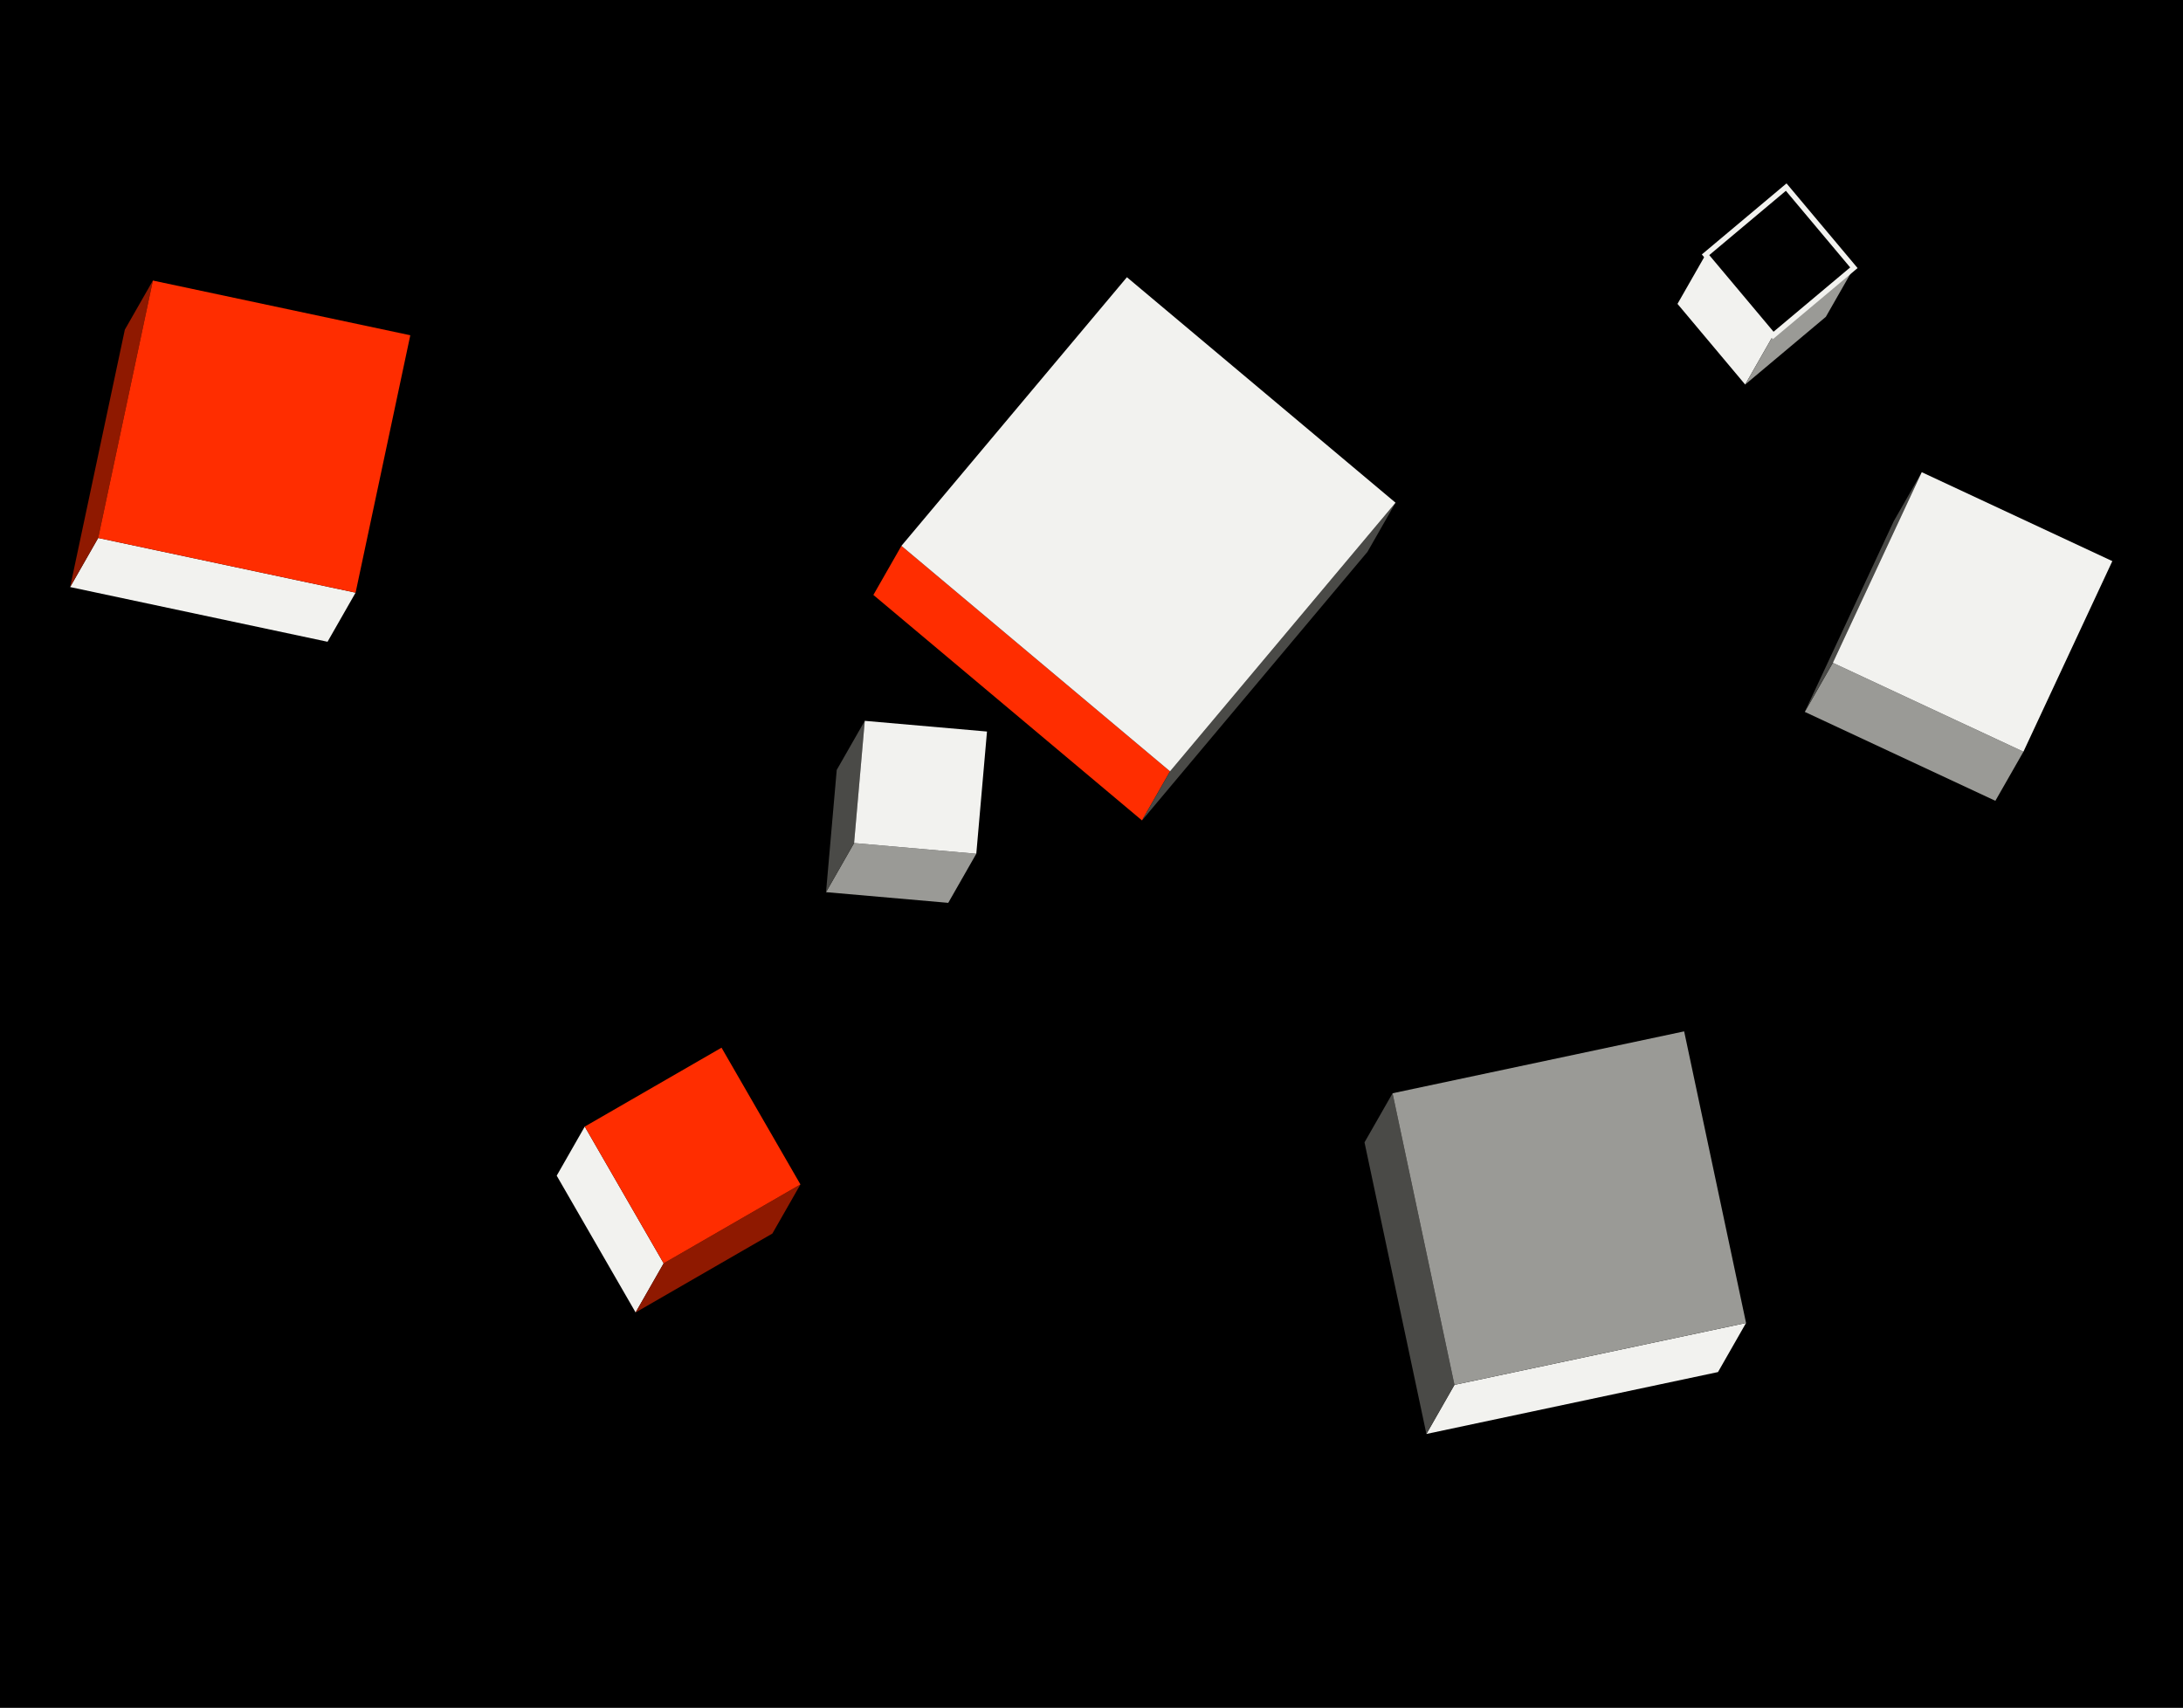
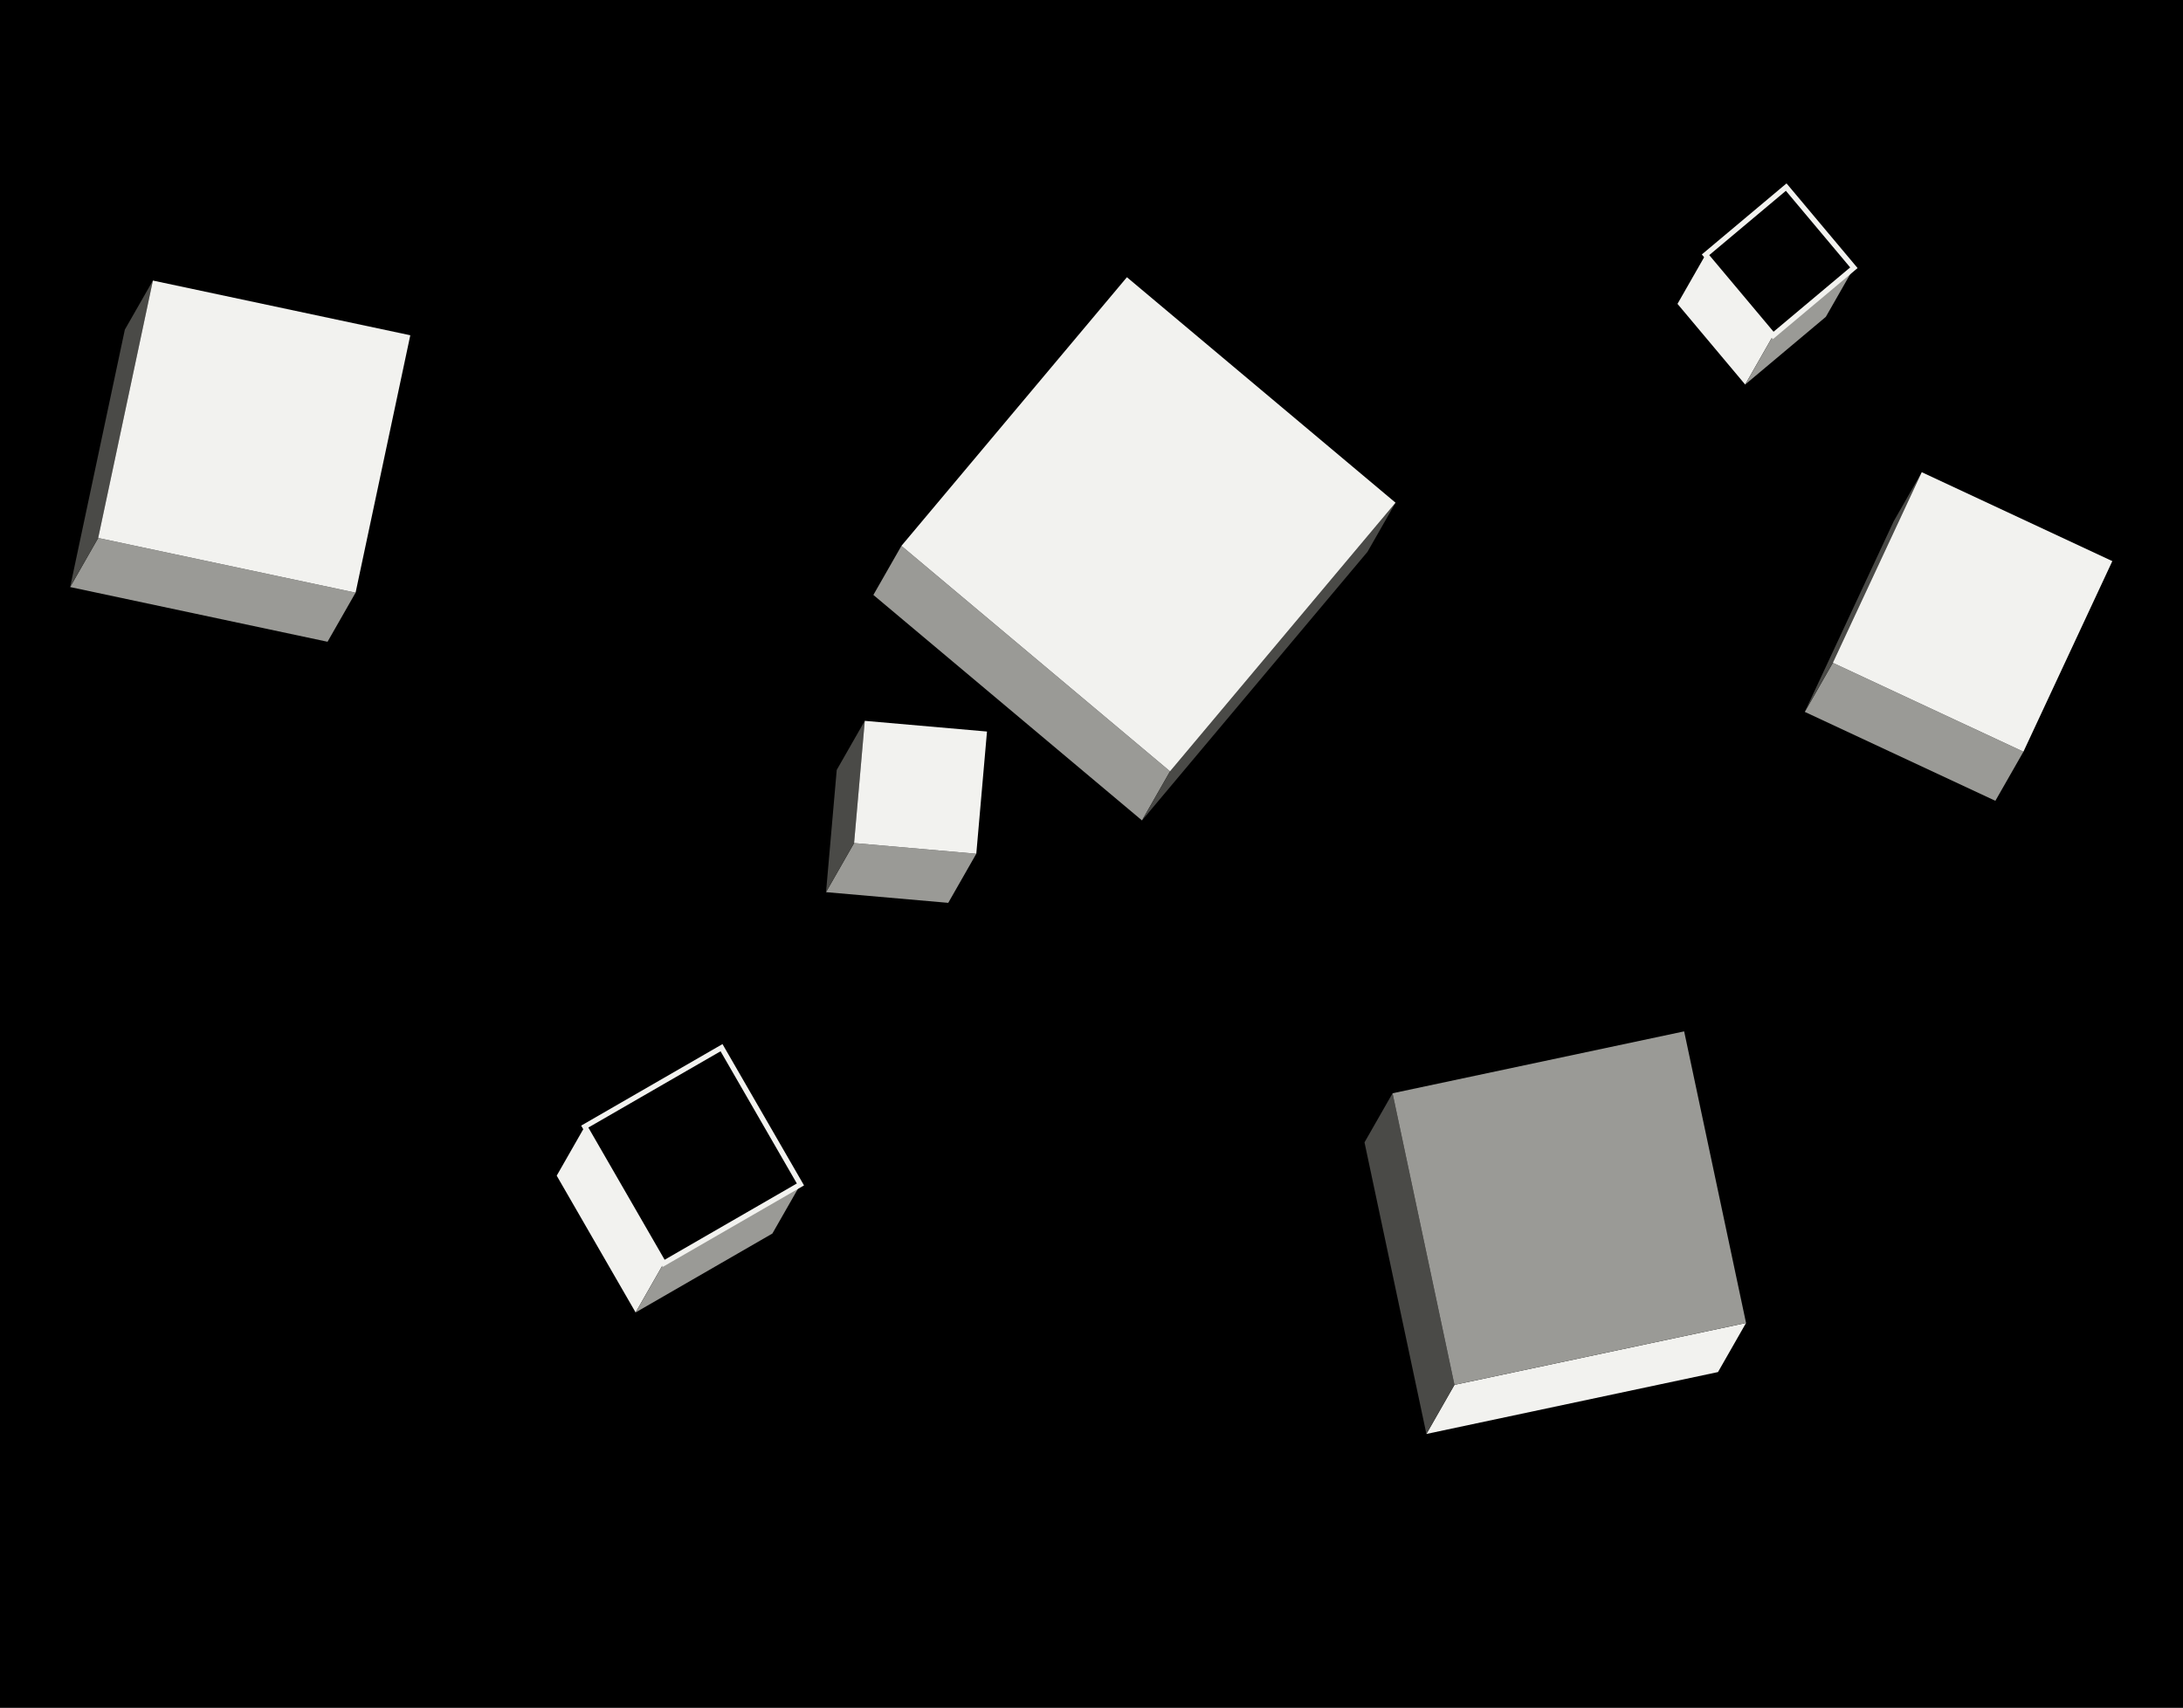
<svg xmlns="http://www.w3.org/2000/svg" width="1245" height="974" viewBox="165 31 1245 974">
  <defs>
    <linearGradient id="g" x1="0" y1="0" x2="1" y2="1">
      <stop offset="0" stop-color="#f2f2ef" />
      <stop offset="1" stop-color="#9a9a96" />
    </linearGradient>
  </defs>
  <rect id="background" x="165" y="31" width="1245" height="974" fill="#000000" />
  <g id="slab-0">
-     <polygon id="slab-0-side-0" points="367.8,369.0 221.0,337.8 205.0,365.8 351.8,397.0" fill="#f2f2ef" />
-     <polygon id="slab-0-side-1" points="221.0,337.8 252.2,191.0 236.2,219.0 205.0,365.8" fill="#8f1900" />
-     <polygon id="slab-0-face" points="252.2,191.0 399.0,222.2 367.8,369.0 221.0,337.8" fill="#ff2d00" />
+     <polygon id="slab-0-side-0" points="367.8,369.0 221.0,337.8 205.0,365.8 351.8,397.0" fill="#9a9a96" />
+     <polygon id="slab-0-side-1" points="221.0,337.8 252.2,191.0 236.2,219.0 205.0,365.8" fill="#4a4a47" />
+     <polygon id="slab-0-face" points="252.2,191.0 399.0,222.2 367.8,369.0 221.0,337.8" fill="#f2f2ef" />
  </g>
  <g id="slab-1">
    <polygon id="slab-1-side-0" points="543.5,751.5 498.5,673.5 482.5,701.5 527.5,779.5" fill="#f2f2ef" />
-     <polygon id="slab-1-side-1" points="621.5,706.5 543.5,751.5 527.5,779.5 605.5,734.5" fill="#8f1900" />
-     <polygon id="slab-1-face" points="498.5,673.5 576.5,628.5 621.5,706.5 543.5,751.5" fill="#ff2d00" />
+     <polygon id="slab-1-side-1" points="621.5,706.5 543.5,751.5 527.5,779.5 605.5,734.5" fill="#9a9a96" />
+     <polygon id="slab-1-face" points="498.5,673.5 576.5,628.5 621.5,706.5 543.5,751.5" fill="#000000" stroke="#f2f2ef" stroke-width="3" stroke-linejoin="miter" />
  </g>
  <g id="slab-2">
-     <polygon id="slab-2-side-0" points="832.3,470.9 679.1,342.3 663.1,370.3 816.3,498.9" fill="#ff2d00" />
+     <polygon id="slab-2-side-0" points="832.3,470.9 679.1,342.3 663.1,370.3 816.3,498.9" fill="#9a9a96" />
    <polygon id="slab-2-side-1" points="960.9,317.7 832.3,470.9 816.3,498.9 944.9,345.7" fill="#4a4a47" />
    <polygon id="slab-2-face" points="807.7,189.1 960.9,317.7 832.3,470.9 679.1,342.3" fill="#f2f2ef" />
  </g>
  <g id="slab-3">
    <polygon id="slab-3-side-0" points="1160.8,785.5 994.5,820.8 978.5,848.8 1144.8,813.5" fill="#f2f2ef" />
    <polygon id="slab-3-side-1" points="994.5,820.8 959.2,654.5 943.2,682.5 978.5,848.8" fill="#4a4a47" />
    <polygon id="slab-3-face" points="959.2,654.5 1125.5,619.2 1160.8,785.5 994.5,820.8" fill="#9a9a96" />
  </g>
  <g id="slab-4">
    <polygon id="slab-4-side-0" points="1319.0,459.7 1210.3,409.0 1194.3,437.0 1303.0,487.7" fill="#9a9a96" />
    <polygon id="slab-4-side-1" points="1210.3,409.0 1261.0,300.3 1245.0,328.3 1194.3,437.0" fill="#4a4a47" />
    <polygon id="slab-4-face" points="1261.0,300.3 1369.7,351.0 1319.0,459.7 1210.3,409.0" fill="#f2f2ef" />
  </g>
  <g id="slab-5">
    <polygon id="slab-5-side-0" points="721.8,517.9 652.1,511.8 636.1,539.8 705.8,545.9" fill="#9a9a96" />
    <polygon id="slab-5-side-1" points="652.1,511.8 658.2,442.1 642.2,470.1 636.1,539.8" fill="#4a4a47" />
    <polygon id="slab-5-face" points="658.2,442.1 727.9,448.2 721.8,517.9 652.1,511.8" fill="#f2f2ef" />
  </g>
  <g id="slab-6">
    <polygon id="slab-6-side-0" points="1176.3,222.3 1137.7,176.3 1121.7,204.3 1160.3,250.3" fill="#f2f2ef" />
    <polygon id="slab-6-side-1" points="1222.3,183.7 1176.3,222.3 1160.3,250.3 1206.3,211.7" fill="#9a9a96" />
    <polygon id="slab-6-face" points="1137.7,176.3 1183.7,137.7 1222.3,183.7 1176.3,222.3" fill="#000000" stroke="#f2f2ef" stroke-width="3" stroke-linejoin="miter" />
  </g>
</svg>
